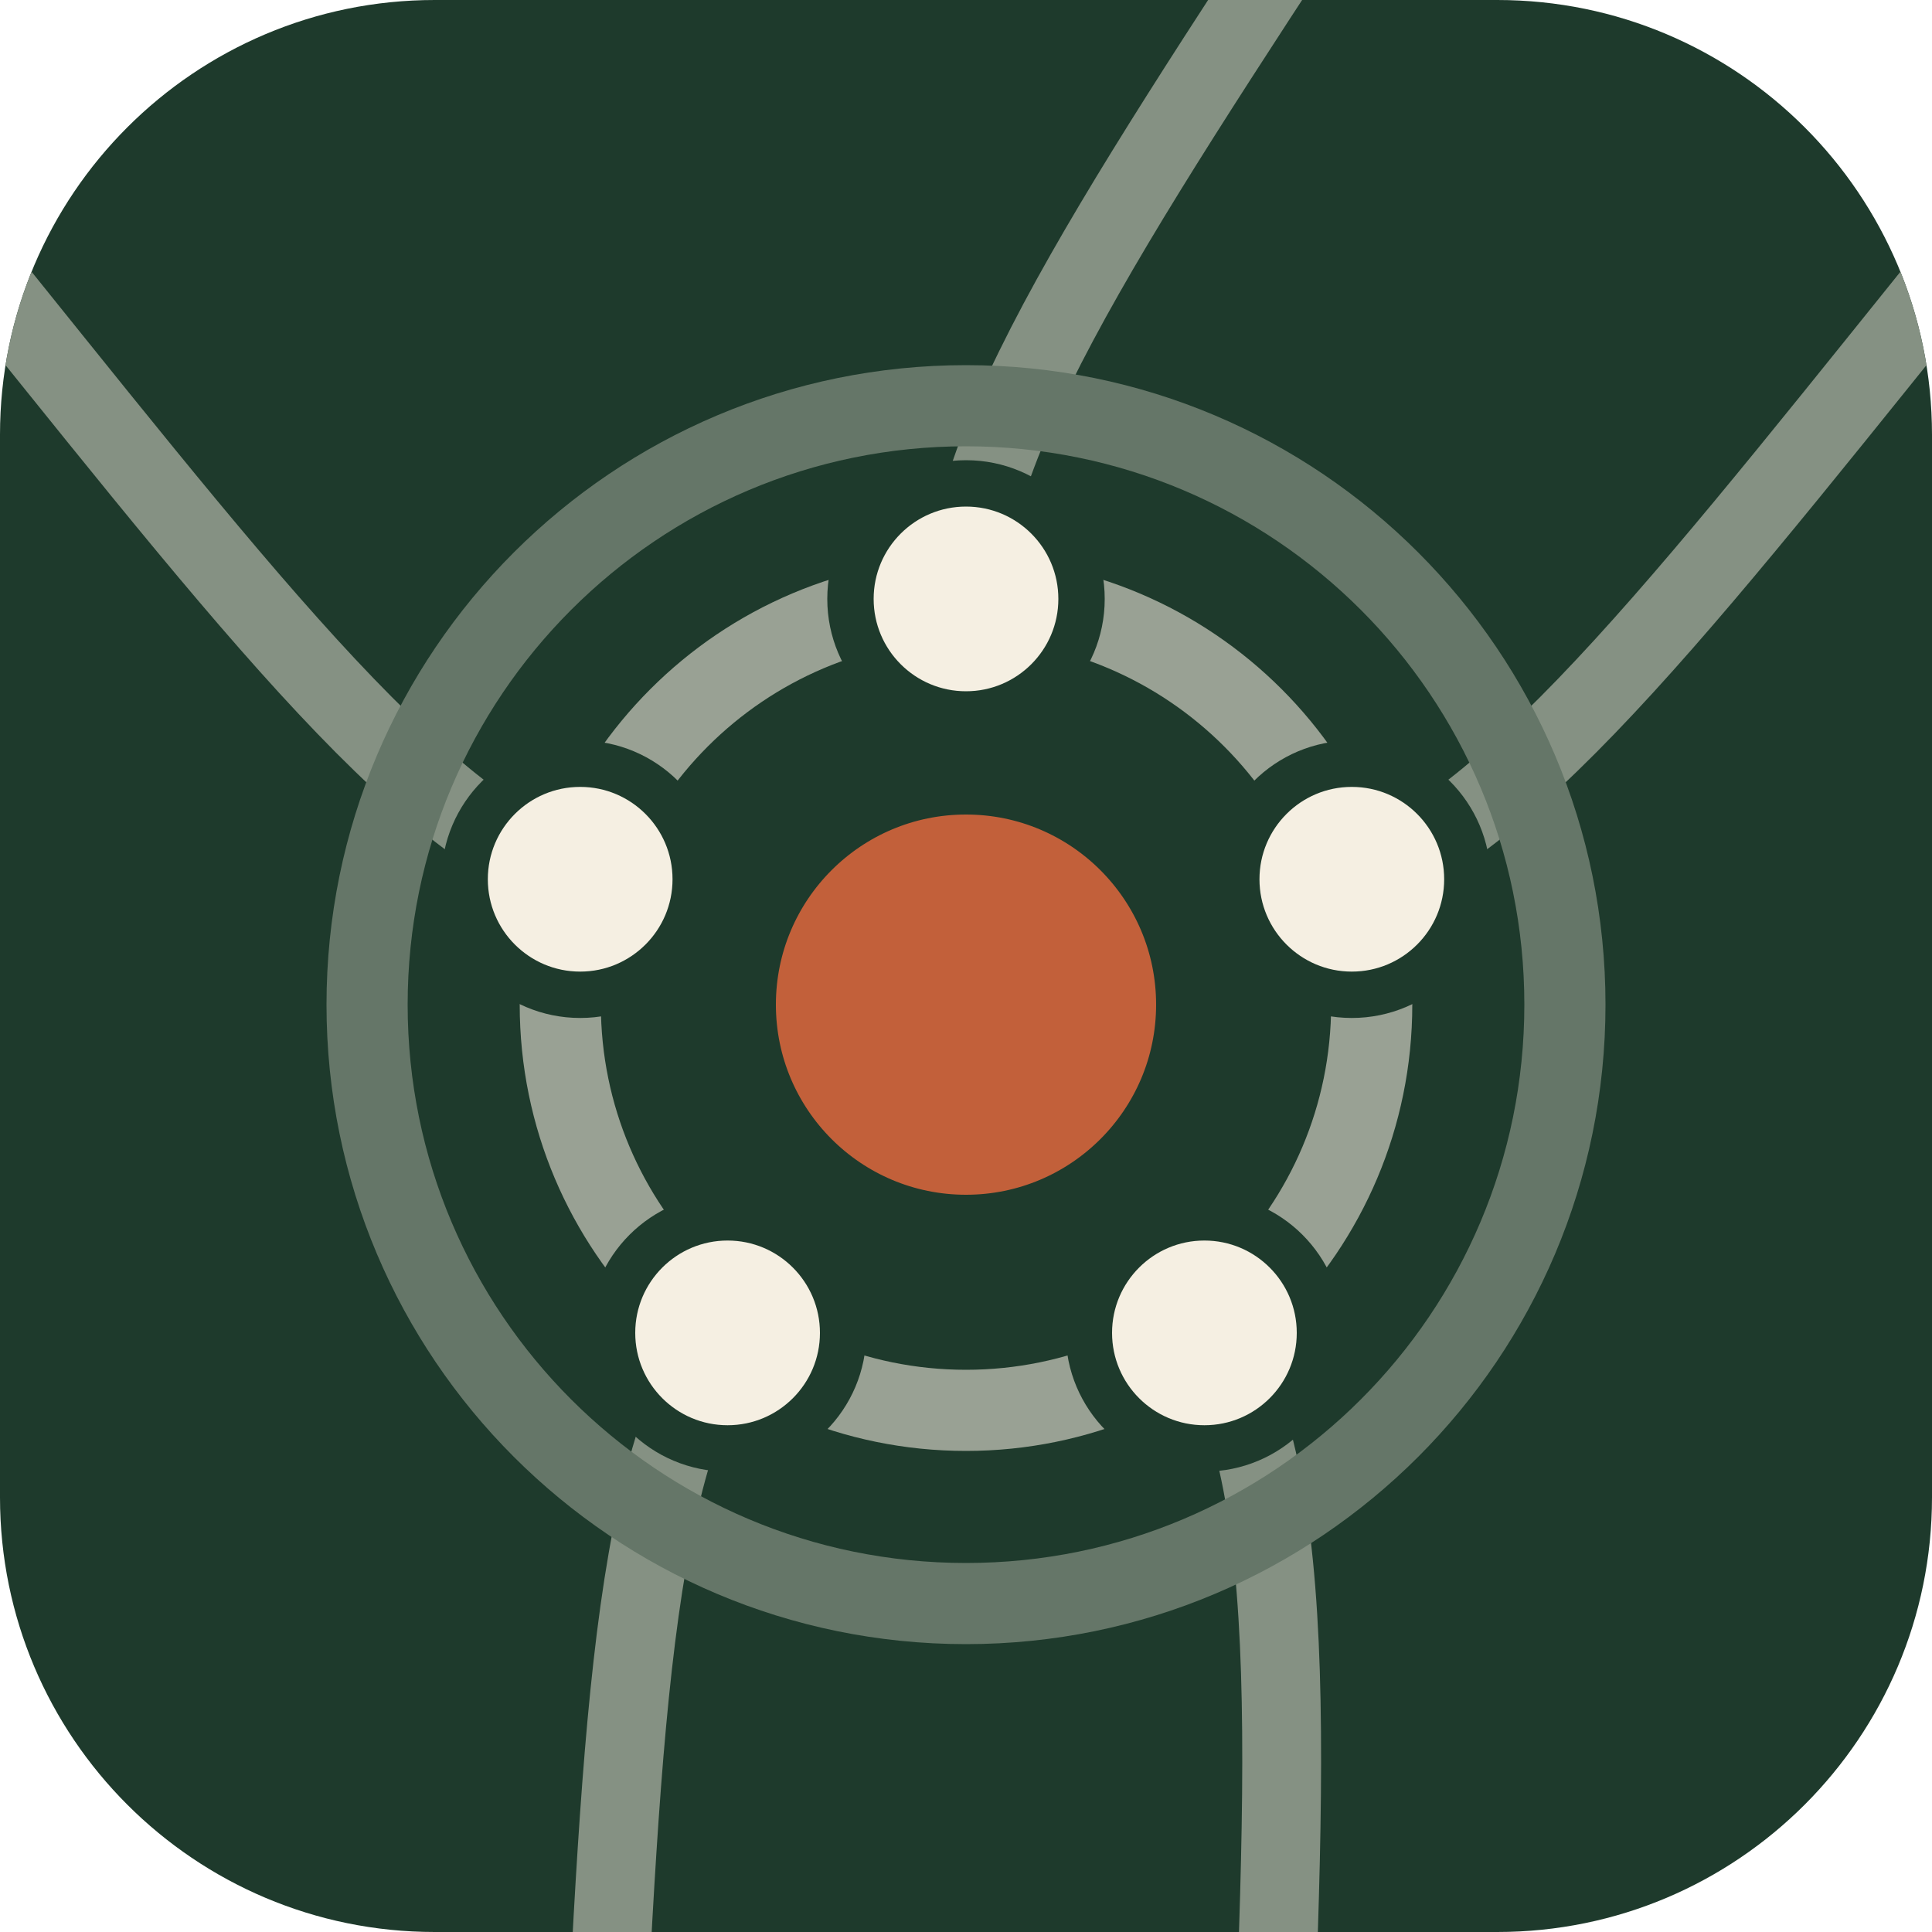
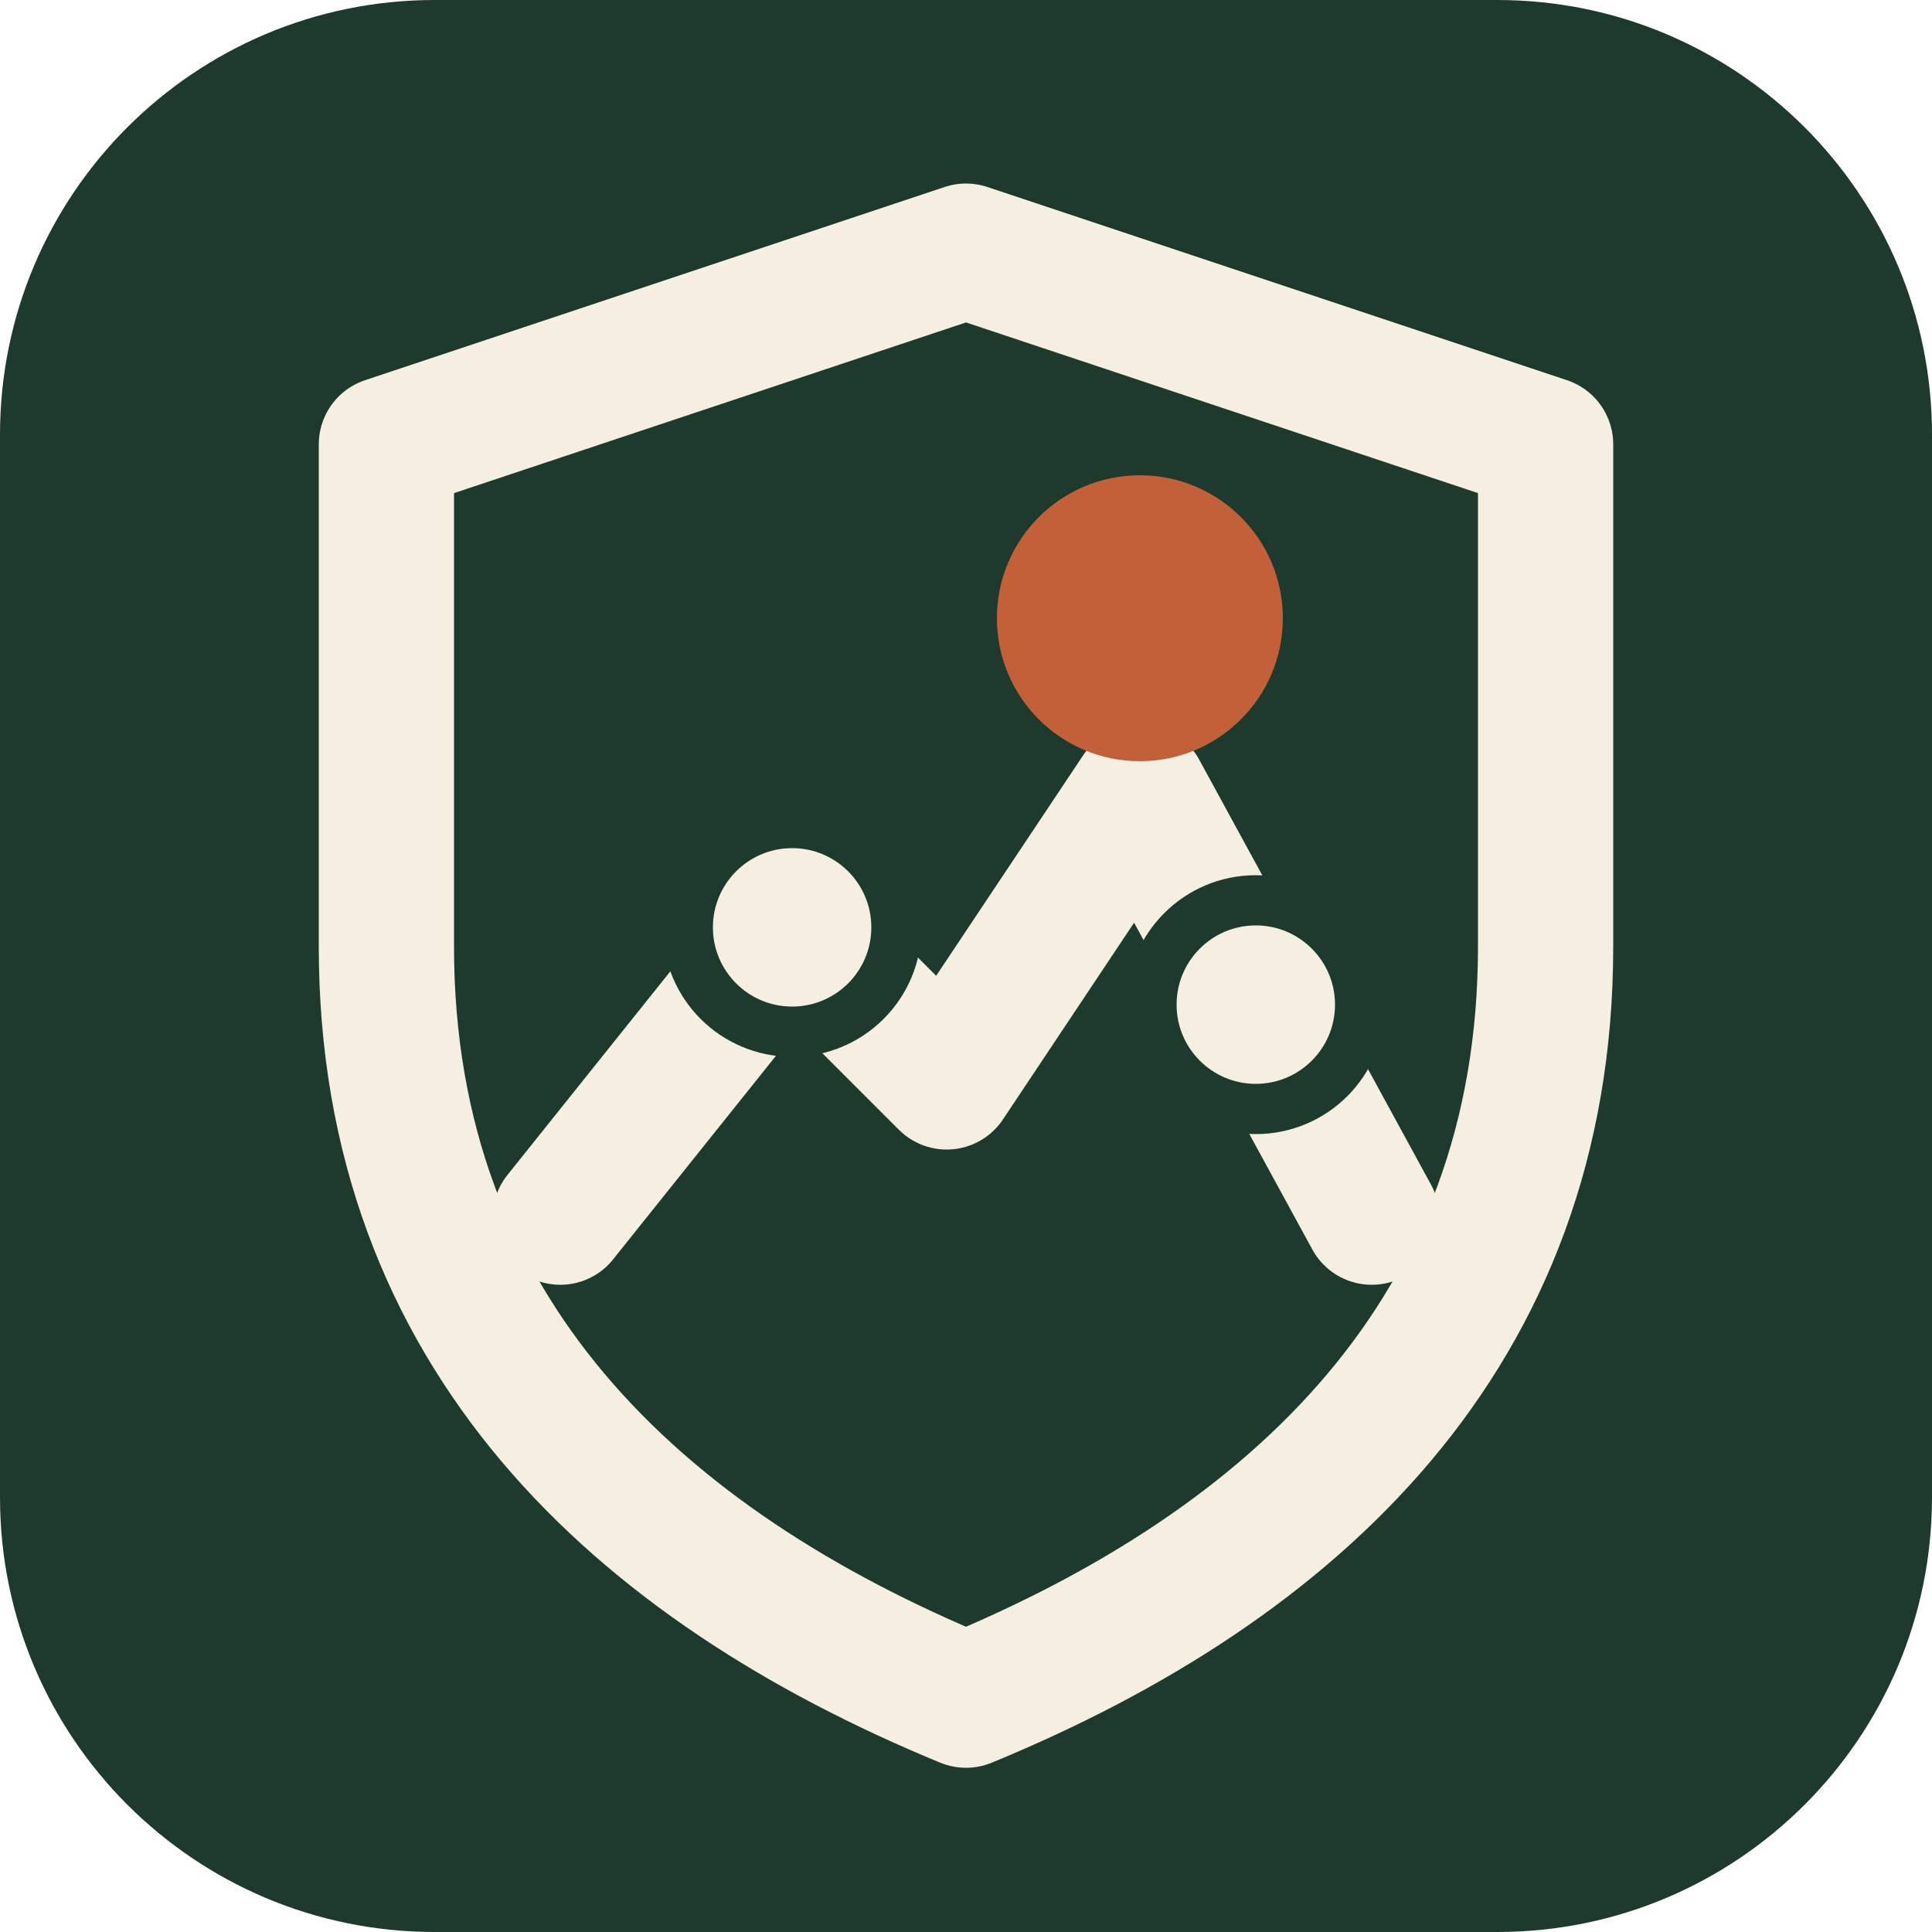
<svg xmlns="http://www.w3.org/2000/svg" width="100" height="100" viewBox="0 0 100 100">
-   <defs>
-     <clipPath id="t34">
-       <rect width="100" height="100" rx="22.5" />
-     </clipPath>
-   </defs>
-   <rect x="0" y="0" width="100" height="100" rx="22.5" fill="#1E3A2C" />
-   <g clip-path="url(#t34)">
-     <svg x="0" y="0" width="100" height="100" viewBox="0 0 100 100" overflow="hidden">
-       <path d="M50.00 31.00C50.00 22.00 59.15 8.96 71.71 -10.33 M69.97 45.51C78.53 42.73 88.11 30.00 102.57 12.10 M62.34 68.99C67.63 76.27 66.48 92.80 65.52 116.15 M37.66 68.99C32.37 76.27 32.10 92.20 30.92 115.18 M30.03 45.51C21.47 42.73 11.89 30.00 -2.57 12.10" fill="none" stroke="#859183" stroke-width="4.08" stroke-linecap="round" />
-       <circle cx="50" cy="52" r="31" fill="none" stroke="#657668" stroke-width="4.2" />
-       <circle cx="50" cy="52" r="21" fill="none" stroke="#99A194" stroke-width="4.2" />
-       <circle cx="50.00" cy="31.00" r="5.98" fill="#F5EFE2" stroke="#1E3A2C" stroke-width="2.4" />
-       <circle cx="69.97" cy="45.51" r="5.98" fill="#F5EFE2" stroke="#1E3A2C" stroke-width="2.4" />
-       <circle cx="62.34" cy="68.99" r="5.98" fill="#F5EFE2" stroke="#1E3A2C" stroke-width="2.4" />
-       <circle cx="37.66" cy="68.99" r="5.98" fill="#F5EFE2" stroke="#1E3A2C" stroke-width="2.4" />
-       <circle cx="30.03" cy="45.51" r="5.98" fill="#F5EFE2" stroke="#1E3A2C" stroke-width="2.4" />
-       <circle cx="50" cy="52" r="11.34" fill="#C2603A" stroke="#1E3A2C" stroke-width="3" />
-     </svg>
+   <rect width="100" height="100" rx="22.5" fill="#1E3A2C" />
+   <g stroke-linecap="round" stroke-linejoin="round">
+     <path d="M50 13 L 80 23 V 49 C 80 69 67 81 50 88 C 33 81 20 69 20 49 V 23 Z" fill="none" stroke="#F5EFE2" stroke-width="7" stroke-linejoin="round" />
+     <path d="M29 63 L 41 48 L 49 56 L 59 41 L 71 63" fill="none" stroke="#F5EFE2" stroke-width="7" />
+     <circle cx="41" cy="48" r="5.4" fill="#F5EFE2" stroke="#1E3A2C" stroke-width="2.6" />
+     <circle cx="65" cy="52" r="5.4" fill="#F5EFE2" stroke="#1E3A2C" stroke-width="2.6" />
+     <circle cx="59" cy="32" r="7.4" fill="#C2603A" />
  </g>
</svg>
